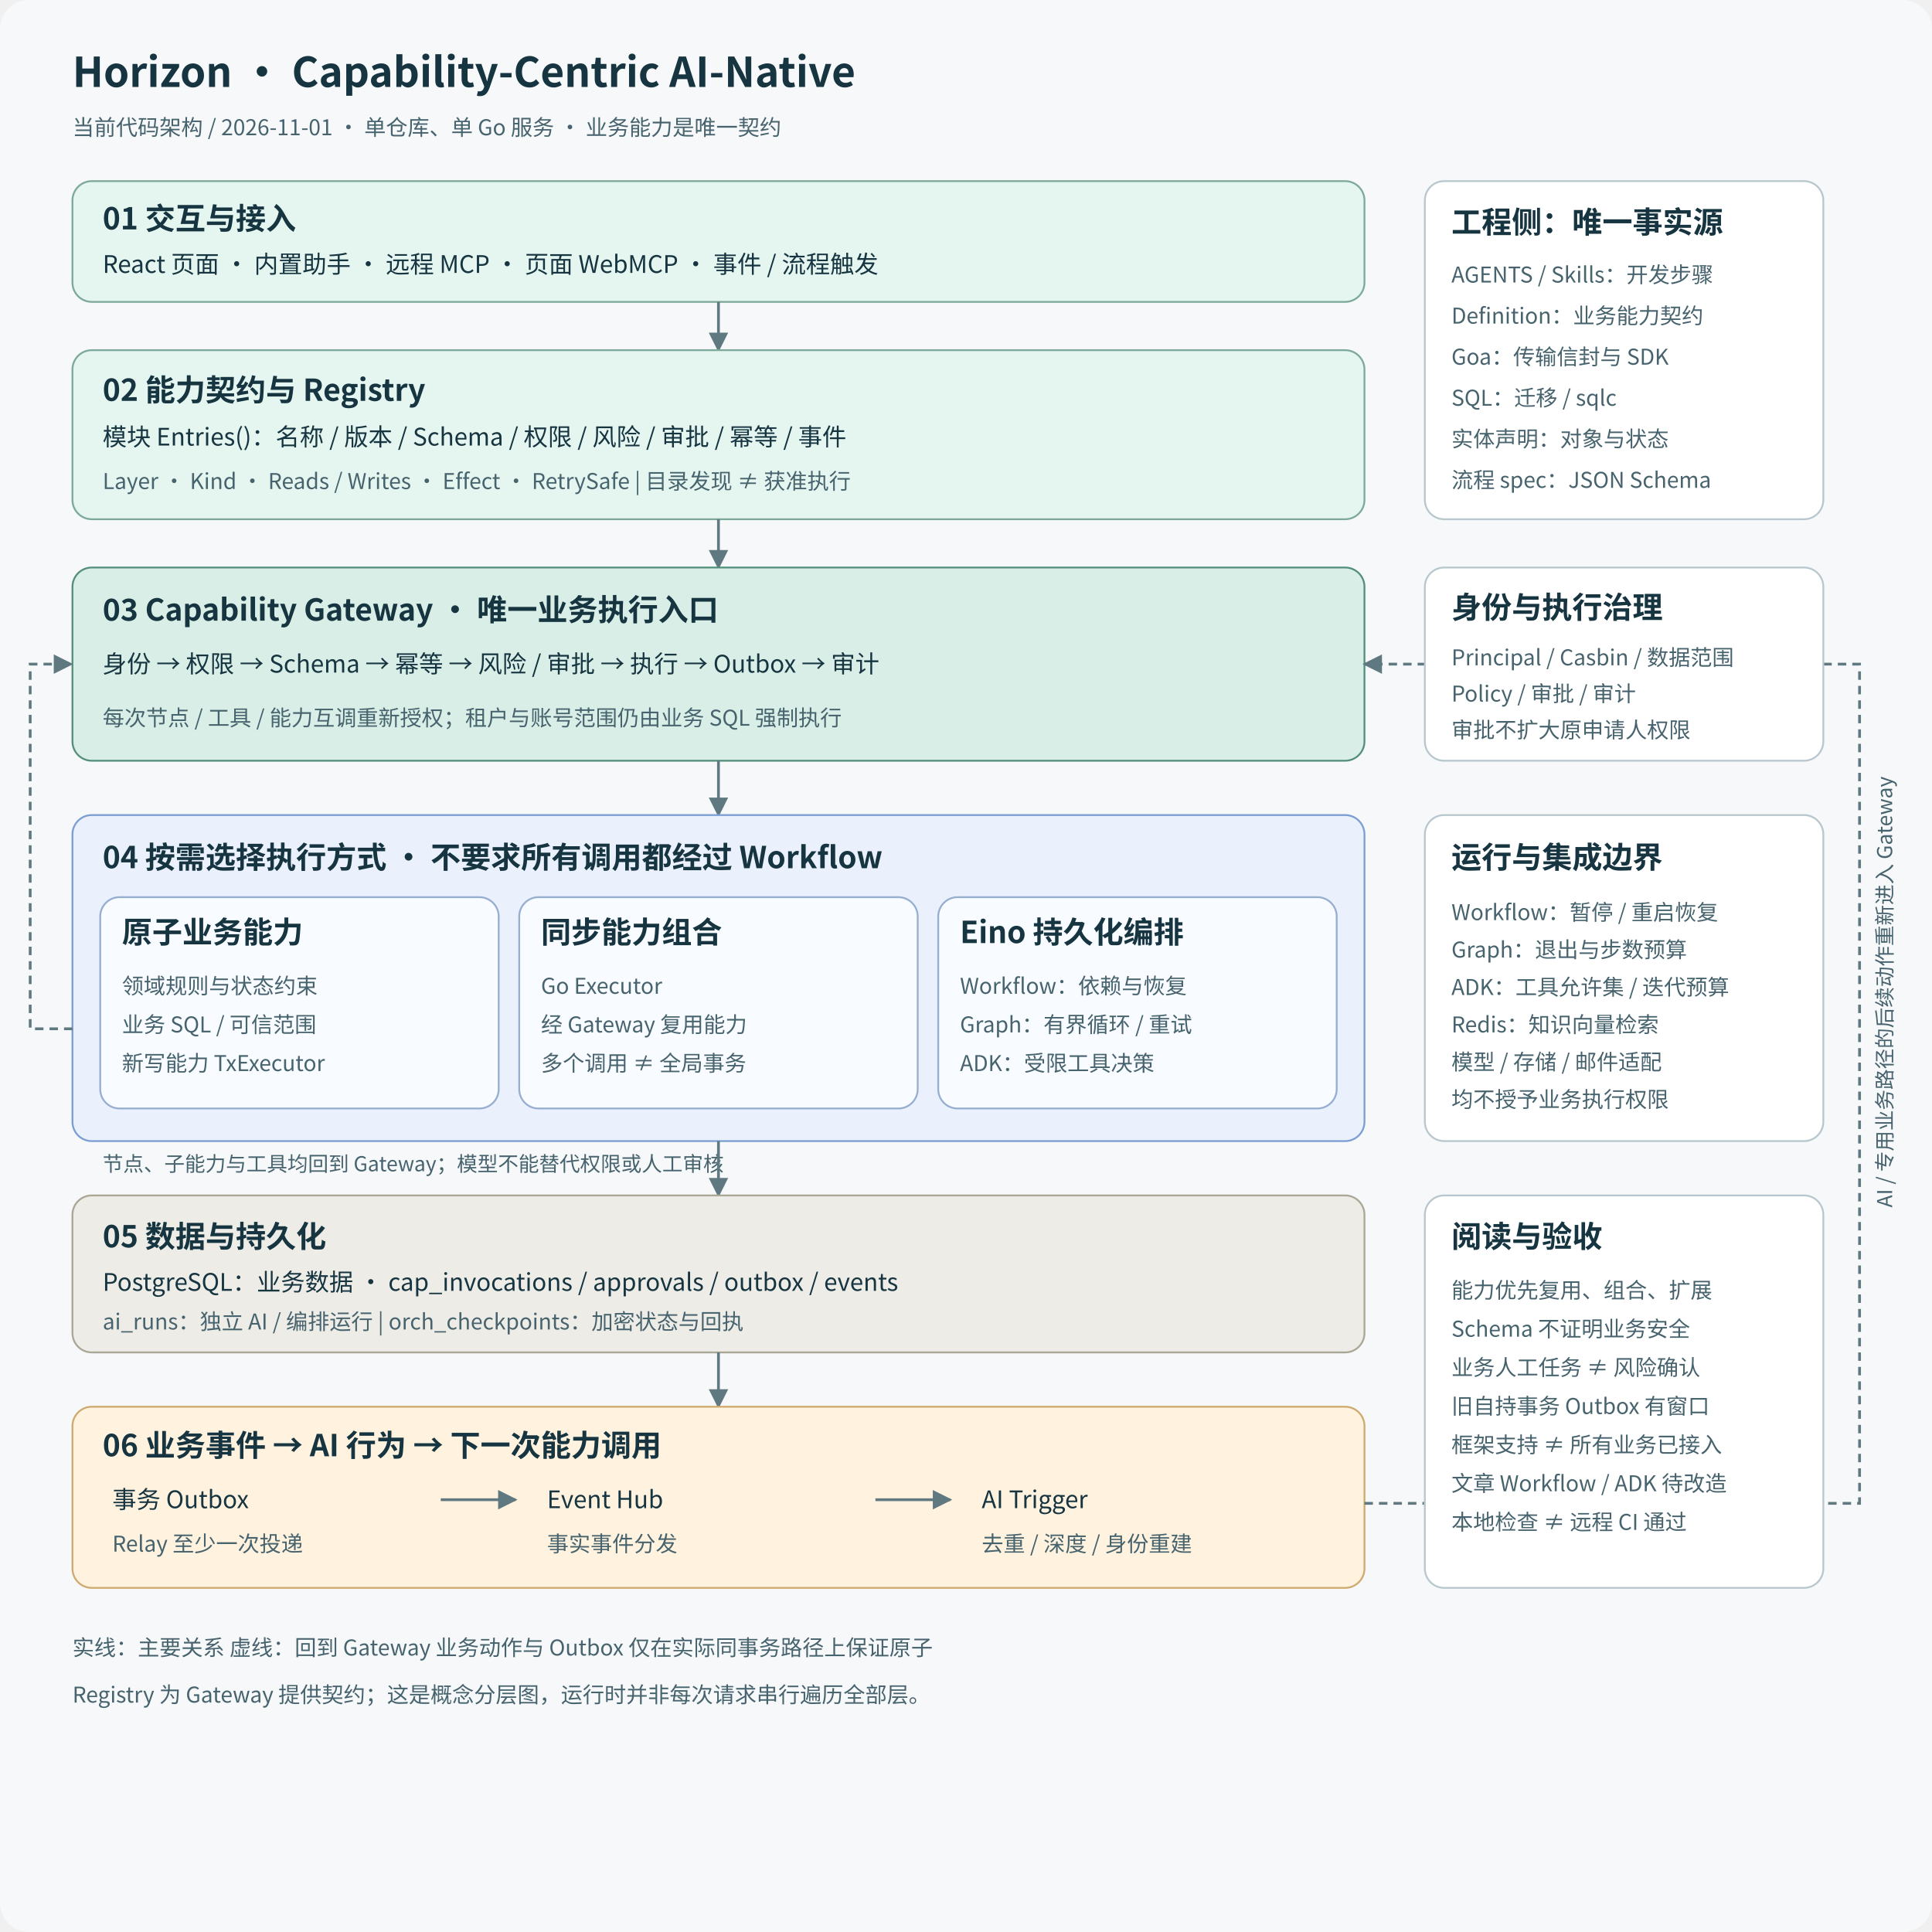
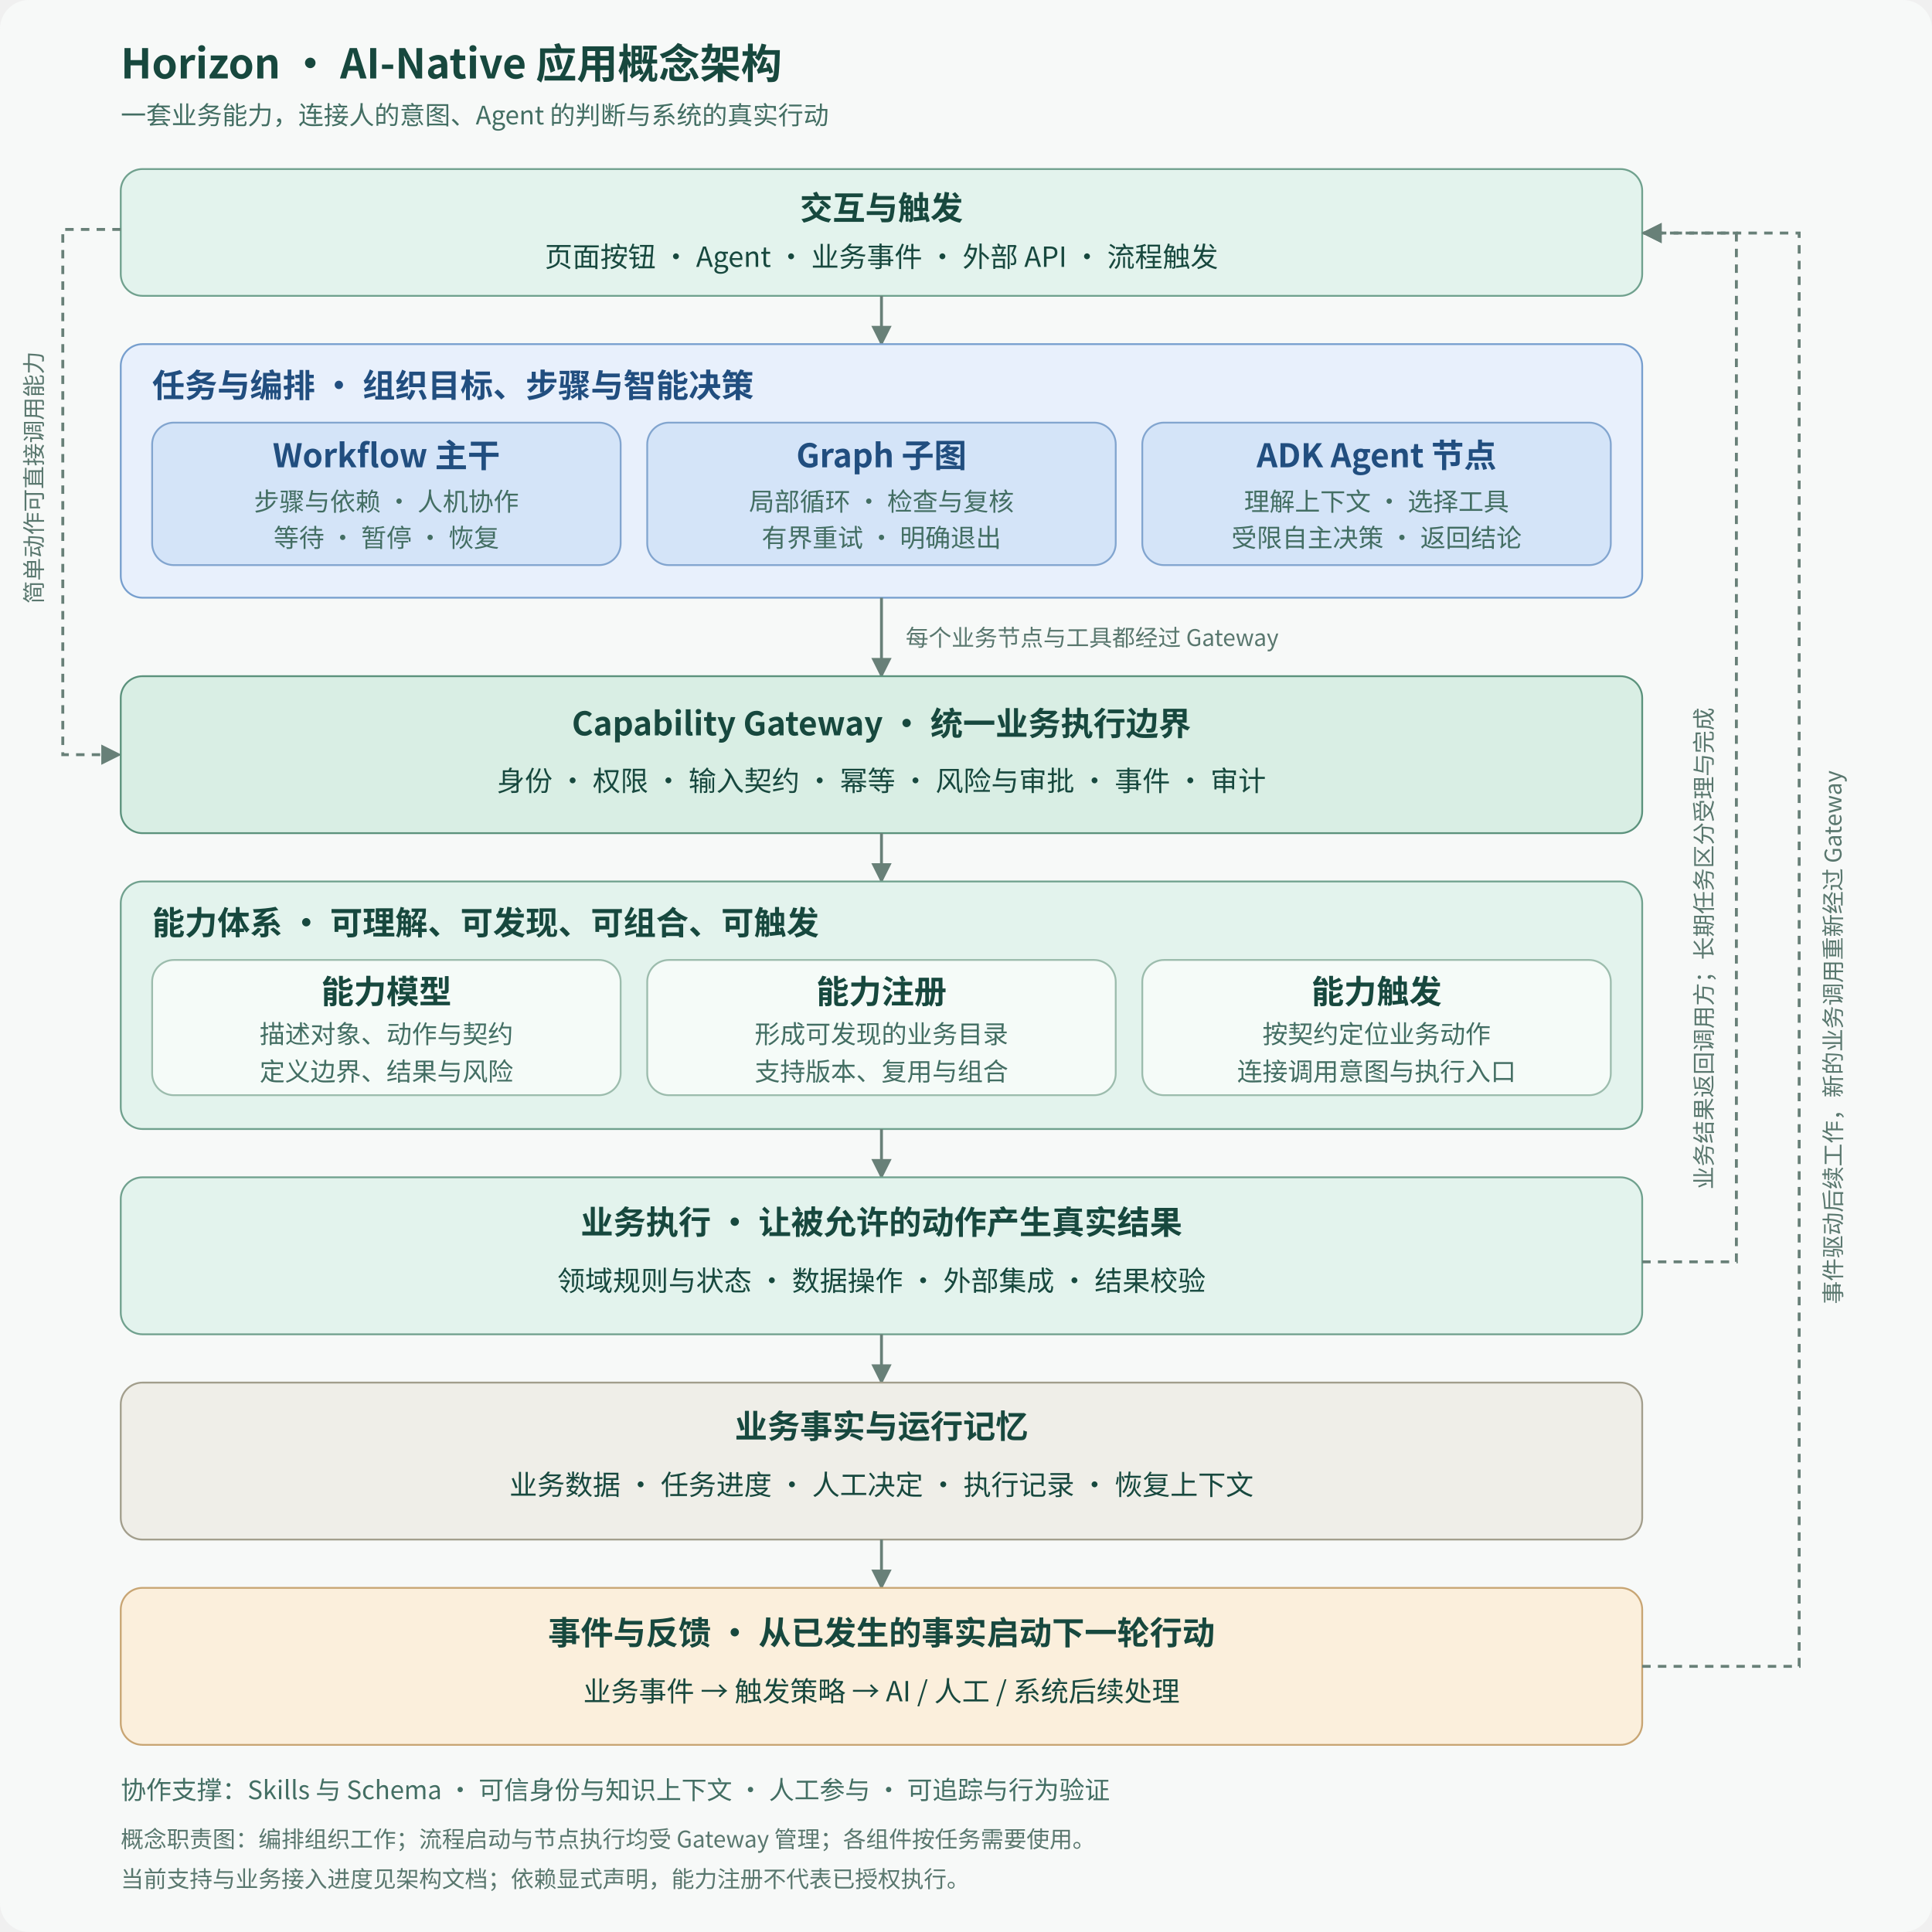
<svg xmlns="http://www.w3.org/2000/svg" width="1600" height="1600" viewBox="0 0 1600 1600" role="img" aria-labelledby="title desc">
  <defs>
    <marker id="arrow" viewBox="0 0 10 10" refX="9" refY="5" markerWidth="7" markerHeight="7" orient="auto-start-reverse">
-       <path d="M0 0L10 5L0 10Z" fill="#607980" />
+       <path d="M0 0L10 5L0 10Z" fill="#688078" />
    </marker>
  </defs>
-   <rect width="1600" height="1600" rx="24" fill="#f6f8fa" />
-   <style>text{font-family:"PingFang SC","Noto Sans CJK SC","Microsoft YaHei",sans-serif;fill:#163541}.title{font-size:34px;font-weight:700}.section{font-size:25px;font-weight:650}.body{font-size:20px}.small{font-size:18px;fill:#47636d}.label{font-size:17px;fill:#47636d}.line{fill:none;stroke:#607980;stroke-width:2.3;marker-end:url(#arrow)}</style>
-   <text x="60" y="72" class="title" text-anchor="start">Horizon · Capability-Centric AI-Native</text>
-   <text x="60" y="112" class="small" text-anchor="start">当前代码架构 / 2026-11-01 · 单仓库、单 Go 服务 · 业务能力是唯一契约</text>
-   <rect x="60" y="150" width="1070" height="100" rx="16" fill="#e5f5ef" stroke="#7da99a" stroke-width="1.5" />
-   <text x="85" y="190" class="section" text-anchor="start">01  交互与接入</text>
-   <text x="85" y="226" class="body" text-anchor="start">React 页面 · 内置助手 · 远程 MCP · 页面 WebMCP · 事件 / 流程触发</text>
-   <path d="M595 250V290" class="line" />
-   <rect x="60" y="290" width="1070" height="140" rx="16" fill="#e5f5ef" stroke="#7da99a" stroke-width="1.5" />
-   <text x="85" y="332" class="section" text-anchor="start">02  能力契约与 Registry</text>
-   <text x="85" y="369" class="body" text-anchor="start">模块 Entries()：名称 / 版本 / Schema / 权限 / 风险 / 审批 / 幂等 / 事件</text>
-   <text x="85" y="405" class="small" text-anchor="start">Layer · Kind · Reads / Writes · Effect · RetrySafe    |    目录发现 ≠ 获准执行</text>
-   <path d="M595 430V470" class="line" />
-   <rect x="60" y="470" width="1070" height="160" rx="16" fill="#d9eee7" stroke="#548f7b" stroke-width="1.5" />
-   <text x="85" y="514" class="section" text-anchor="start">03  Capability Gateway · 唯一业务执行入口</text>
-   <text x="85" y="557" class="body" text-anchor="start">身份 → 权限 → Schema → 幂等 → 风险 / 审批 → 执行 → Outbox → 审计</text>
-   <text x="85" y="601" class="small" text-anchor="start">每次节点 / 工具 / 能力互调重新授权；租户与账号范围仍由业务 SQL 强制执行</text>
-   <path d="M595 630V675" class="line" />
-   <rect x="60" y="675" width="1070" height="270" rx="16" fill="#eaf1fd" stroke="#7b9ed3" stroke-width="1.5" />
-   <text x="85" y="719" class="section" text-anchor="start">04  按需选择执行方式 · 不要求所有调用都经过 Workflow</text>
-   <rect x="83" y="743" width="330" height="175" rx="16" fill="#f8fbff" stroke="#96aed0" stroke-width="1.5" />
-   <text x="101" y="781" class="section" text-anchor="start">原子业务能力</text>
-   <text x="101" y="823" class="small" text-anchor="start">领域规则与状态约束</text>
-   <text x="101" y="855" class="small" text-anchor="start">业务 SQL / 可信范围</text>
-   <text x="101" y="887" class="small" text-anchor="start">新写能力 TxExecutor</text>
-   <rect x="430" y="743" width="330" height="175" rx="16" fill="#f8fbff" stroke="#96aed0" stroke-width="1.5" />
-   <text x="448" y="781" class="section" text-anchor="start">同步能力组合</text>
-   <text x="448" y="823" class="small" text-anchor="start">Go Executor</text>
-   <text x="448" y="855" class="small" text-anchor="start">经 Gateway 复用能力</text>
-   <text x="448" y="887" class="small" text-anchor="start">多个调用 ≠ 全局事务</text>
-   <rect x="777" y="743" width="330" height="175" rx="16" fill="#f8fbff" stroke="#96aed0" stroke-width="1.5" />
-   <text x="795" y="781" class="section" text-anchor="start">Eino 持久化编排</text>
-   <text x="795" y="823" class="small" text-anchor="start">Workflow：依赖与恢复</text>
-   <text x="795" y="855" class="small" text-anchor="start">Graph：有界循环 / 重试</text>
-   <text x="795" y="887" class="small" text-anchor="start">ADK：受限工具决策</text>
-   <path d="M60 852H25V550H59" class="line" stroke-dasharray="7 5" />
-   <text x="85" y="970" class="label" text-anchor="start">节点、子能力与工具均回到 Gateway；模型不能替代权限或人工审核</text>
-   <path d="M595 945V990" class="line" />
-   <rect x="60" y="990" width="1070" height="130" rx="16" fill="#eeece7" stroke="#aaa797" stroke-width="1.5" />
-   <text x="85" y="1033" class="section" text-anchor="start">05  数据与持久化</text>
-   <text x="85" y="1069" class="body" text-anchor="start">PostgreSQL：业务数据 · cap_invocations / approvals / outbox / events</text>
-   <text x="85" y="1101" class="small" text-anchor="start">ai_runs：独立 AI / 编排运行    |    orch_checkpoints：加密状态与回执</text>
-   <path d="M595 1120V1165" class="line" />
-   <rect x="60" y="1165" width="1070" height="150" rx="16" fill="#fff2df" stroke="#cfaa6f" stroke-width="1.5" />
-   <text x="85" y="1206" class="section" text-anchor="start">06  业务事件 → AI 行为 → 下一次能力调用</text>
-   <text x="93" y="1249" class="body" text-anchor="start">事务 Outbox</text>
-   <text x="93" y="1285" class="small" text-anchor="start">Relay 至少一次投递</text>
-   <text x="453" y="1249" class="body" text-anchor="start">Event Hub</text>
-   <text x="453" y="1285" class="small" text-anchor="start">事实事件分发</text>
-   <text x="813" y="1249" class="body" text-anchor="start">AI Trigger</text>
-   <text x="813" y="1285" class="small" text-anchor="start">去重 / 深度 / 身份重建</text>
-   <path d="M365 1242H427" class="line" />
-   <path d="M725 1242H787" class="line" />
-   <path d="M1130 1245H1540V550H1130" class="line" stroke-dasharray="7 5" />
-   <text x="1567" y="1000" class="label" transform="rotate(-90 1567 1000)">AI / 专用业务路径的后续动作重新进入 Gateway</text>
-   <rect x="1180" y="150" width="330" height="280" rx="16" fill="#fff" stroke="#b8c7cd" stroke-width="1.5" />
-   <text x="1202" y="193" class="section" text-anchor="start">工程侧：唯一事实源</text>
-   <text x="1202" y="234" class="small" text-anchor="start">AGENTS / Skills：开发步骤</text>
-   <text x="1202" y="268" class="small" text-anchor="start">Definition：业务能力契约</text>
-   <text x="1202" y="302" class="small" text-anchor="start">Goa：传输信封与 SDK</text>
-   <text x="1202" y="336" class="small" text-anchor="start">SQL：迁移 / sqlc</text>
-   <text x="1202" y="370" class="small" text-anchor="start">实体声明：对象与状态</text>
-   <text x="1202" y="404" class="small" text-anchor="start">流程 spec：JSON Schema</text>
-   <rect x="1180" y="470" width="330" height="160" rx="16" fill="#fff" stroke="#b8c7cd" stroke-width="1.5" />
-   <text x="1202" y="512" class="section" text-anchor="start">身份与执行治理</text>
-   <text x="1202" y="551" class="small" text-anchor="start">Principal / Casbin / 数据范围</text>
-   <text x="1202" y="581" class="small" text-anchor="start">Policy / 审批 / 审计</text>
-   <text x="1202" y="611" class="small" text-anchor="start">审批不扩大原申请人权限</text>
-   <rect x="1180" y="675" width="330" height="270" rx="16" fill="#fff" stroke="#b8c7cd" stroke-width="1.5" />
-   <text x="1202" y="719" class="section" text-anchor="start">运行与集成边界</text>
-   <text x="1202" y="762" class="small" text-anchor="start">Workflow：暂停 / 重启恢复</text>
-   <text x="1202" y="793" class="small" text-anchor="start">Graph：退出与步数预算</text>
-   <text x="1202" y="824" class="small" text-anchor="start">ADK：工具允许集 / 迭代预算</text>
-   <text x="1202" y="855" class="small" text-anchor="start">Redis：知识向量检索</text>
-   <text x="1202" y="886" class="small" text-anchor="start">模型 / 存储 / 邮件适配</text>
-   <text x="1202" y="917" class="small" text-anchor="start">均不授予业务执行权限</text>
-   <rect x="1180" y="990" width="330" height="325" rx="16" fill="#fff" stroke="#b8c7cd" stroke-width="1.5" />
-   <text x="1202" y="1033" class="section" text-anchor="start">阅读与验收</text>
-   <text x="1202" y="1075" class="small" text-anchor="start">能力优先复用、组合、扩展</text>
-   <text x="1202" y="1107" class="small" text-anchor="start">Schema 不证明业务安全</text>
-   <text x="1202" y="1139" class="small" text-anchor="start">业务人工任务 ≠ 风险确认</text>
-   <text x="1202" y="1171" class="small" text-anchor="start">旧自持事务 Outbox 有窗口</text>
-   <text x="1202" y="1203" class="small" text-anchor="start">框架支持 ≠ 所有业务已接入</text>
-   <text x="1202" y="1235" class="small" text-anchor="start">文章 Workflow / ADK 待改造</text>
-   <text x="1202" y="1267" class="small" text-anchor="start">本地检查 ≠ 远程 CI 通过</text>
-   <text x="60" y="1371" class="small" text-anchor="start">实线：主要关系    虚线：回到 Gateway    业务动作与 Outbox 仅在实际同事务路径上保证原子</text>
-   <text x="60" y="1410" class="small" text-anchor="start">Registry 为 Gateway 提供契约；这是概念分层图，运行时并非每次请求串行遍历全部层。</text>
+   <rect width="1600" height="1600" rx="24" fill="#f7f9f8" />
+   <style>text{font-family:"PingFang SC","Noto Sans CJK SC","Microsoft YaHei",sans-serif;fill:#17483e}.title{font-size:34px;font-weight:700}.section{font-size:27px;font-weight:650}.body{font-size:23px}.small{font-size:21px;fill:#436e63}.note{font-size:19px;fill:#59776e}.blue{fill:#214e7f}.line{fill:none;stroke:#688078;stroke-width:2.4;marker-end:url(#arrow)}</style>
+   <text x="100" y="65" class="title" text-anchor="start">Horizon · AI-Native 应用概念架构</text>
+   <text x="100" y="103" class="small" text-anchor="start">一套业务能力，连接人的意图、Agent 的判断与系统的真实行动</text>
+   <rect x="100" y="140" width="1260" height="105" rx="18" fill="#e3f3ed" stroke="#70a18e" stroke-width="1.5" />
+   <text x="730" y="182" class="section" text-anchor="middle">交互与触发</text>
+   <text x="730" y="221" class="body" text-anchor="middle">页面按钮 · Agent · 业务事件 · 外部 API · 流程触发</text>
+   <path d="M730 245V285" class="line" />
+   <rect x="100" y="285" width="1260" height="210" rx="18" fill="#e8f0fc" stroke="#779fce" stroke-width="1.5" />
+   <text x="126" y="329" class="section blue" text-anchor="start">任务与编排 · 组织目标、步骤与智能决策</text>
+   <rect x="126" y="350" width="388" height="118" rx="18" fill="#d4e4f8" stroke="#82a5cf" stroke-width="1.5" />
+   <text x="320" y="387" class="section blue" text-anchor="middle">Workflow 主干</text>
+   <text x="320" y="423" class="small" text-anchor="middle">步骤与依赖 · 人机协作</text>
+   <text x="320" y="453" class="small" text-anchor="middle">等待 · 暂停 · 恢复</text>
+   <rect x="536" y="350" width="388" height="118" rx="18" fill="#d4e4f8" stroke="#82a5cf" stroke-width="1.5" />
+   <text x="730" y="387" class="section blue" text-anchor="middle">Graph 子图</text>
+   <text x="730" y="423" class="small" text-anchor="middle">局部循环 · 检查与复核</text>
+   <text x="730" y="453" class="small" text-anchor="middle">有界重试 · 明确退出</text>
+   <rect x="946" y="350" width="388" height="118" rx="18" fill="#d4e4f8" stroke="#82a5cf" stroke-width="1.5" />
+   <text x="1140" y="387" class="section blue" text-anchor="middle">ADK Agent 节点</text>
+   <text x="1140" y="423" class="small" text-anchor="middle">理解上下文 · 选择工具</text>
+   <text x="1140" y="453" class="small" text-anchor="middle">受限自主决策 · 返回结论</text>
+   <path d="M730 495V560" class="line" />
+   <text x="750" y="535" class="note" text-anchor="start">每个业务节点与工具都经过 Gateway</text>
+   <path d="M100 190H52V625H99" class="line" stroke-dasharray="7 6" />
+   <text x="35" y="500" class="note" transform="rotate(-90 35 500)">简单动作可直接调用能力</text>
+   <rect x="100" y="560" width="1260" height="130" rx="18" fill="#d9eee4" stroke="#5b927c" stroke-width="1.5" />
+   <text x="730" y="609" class="section" text-anchor="middle">Capability Gateway · 统一业务执行边界</text>
+   <text x="730" y="655" class="body" text-anchor="middle">身份 · 权限 · 输入契约 · 幂等 · 风险与审批 · 事件 · 审计</text>
+   <path d="M730 690V730" class="line" />
+   <rect x="100" y="730" width="1260" height="205" rx="18" fill="#e3f3ed" stroke="#70a18e" stroke-width="1.5" />
+   <text x="126" y="774" class="section" text-anchor="start">能力体系 · 可理解、可发现、可组合、可触发</text>
+   <rect x="126" y="795" width="388" height="112" rx="18" fill="#f5fbf8" stroke="#9cbcad" stroke-width="1.5" />
+   <text x="320" y="831" class="section" text-anchor="middle">能力模型</text>
+   <text x="320" y="864" class="small" text-anchor="middle">描述对象、动作与契约</text>
+   <text x="320" y="895" class="small" text-anchor="middle">定义边界、结果与风险</text>
+   <rect x="536" y="795" width="388" height="112" rx="18" fill="#f5fbf8" stroke="#9cbcad" stroke-width="1.5" />
+   <text x="730" y="831" class="section" text-anchor="middle">能力注册</text>
+   <text x="730" y="864" class="small" text-anchor="middle">形成可发现的业务目录</text>
+   <text x="730" y="895" class="small" text-anchor="middle">支持版本、复用与组合</text>
+   <rect x="946" y="795" width="388" height="112" rx="18" fill="#f5fbf8" stroke="#9cbcad" stroke-width="1.5" />
+   <text x="1140" y="831" class="section" text-anchor="middle">能力触发</text>
+   <text x="1140" y="864" class="small" text-anchor="middle">按契约定位业务动作</text>
+   <text x="1140" y="895" class="small" text-anchor="middle">连接调用意图与执行入口</text>
+   <path d="M730 935V975" class="line" />
+   <rect x="100" y="975" width="1260" height="130" rx="18" fill="#e3f3ed" stroke="#70a18e" stroke-width="1.5" />
+   <text x="730" y="1022" class="section" text-anchor="middle">业务执行 · 让被允许的动作产生真实结果</text>
+   <text x="730" y="1069" class="body" text-anchor="middle">领域规则与状态 · 数据操作 · 外部集成 · 结果校验</text>
+   <path d="M730 1105V1145" class="line" />
+   <rect x="100" y="1145" width="1260" height="130" rx="18" fill="#efeee8" stroke="#a29e8c" stroke-width="1.5" />
+   <text x="730" y="1191" class="section" text-anchor="middle">业务事实与运行记忆</text>
+   <text x="730" y="1238" class="body" text-anchor="middle">业务数据 · 任务进度 · 人工决定 · 执行记录 · 恢复上下文</text>
+   <path d="M730 1275V1315" class="line" />
+   <rect x="100" y="1315" width="1260" height="130" rx="18" fill="#fbefdc" stroke="#c8a573" stroke-width="1.5" />
+   <text x="730" y="1362" class="section" text-anchor="middle">事件与反馈 · 从已发生的事实启动下一轮行动</text>
+   <text x="730" y="1409" class="body" text-anchor="middle">业务事件 → 触发策略 → AI / 人工 / 系统后续处理</text>
+   <path d="M1360 1380H1490V193H1361" class="line" stroke-dasharray="7 6" />
+   <text x="1525" y="1080" class="note" transform="rotate(-90 1525 1080)">事件驱动后续工作，新的业务调用重新经过 Gateway</text>
+   <path d="M1360 1045H1438V193H1361" class="line" stroke-dasharray="7 6" />
+   <text x="1418" y="985" class="note" transform="rotate(-90 1418 985)">业务结果返回调用方；长期任务区分受理与完成</text>
+   <text x="100" y="1490" class="small" text-anchor="start">协作支撑：Skills 与 Schema · 可信身份与知识上下文 · 人工参与 · 可追踪与行为验证</text>
+   <text x="100" y="1530" class="note" text-anchor="start">概念职责图：编排组织工作；流程启动与节点执行均受 Gateway 管理；各组件按任务需要使用。</text>
+   <text x="100" y="1563" class="note" text-anchor="start">当前支持与业务接入进度见架构文档；依赖显式声明，能力注册不代表已授权执行。</text>
</svg>
